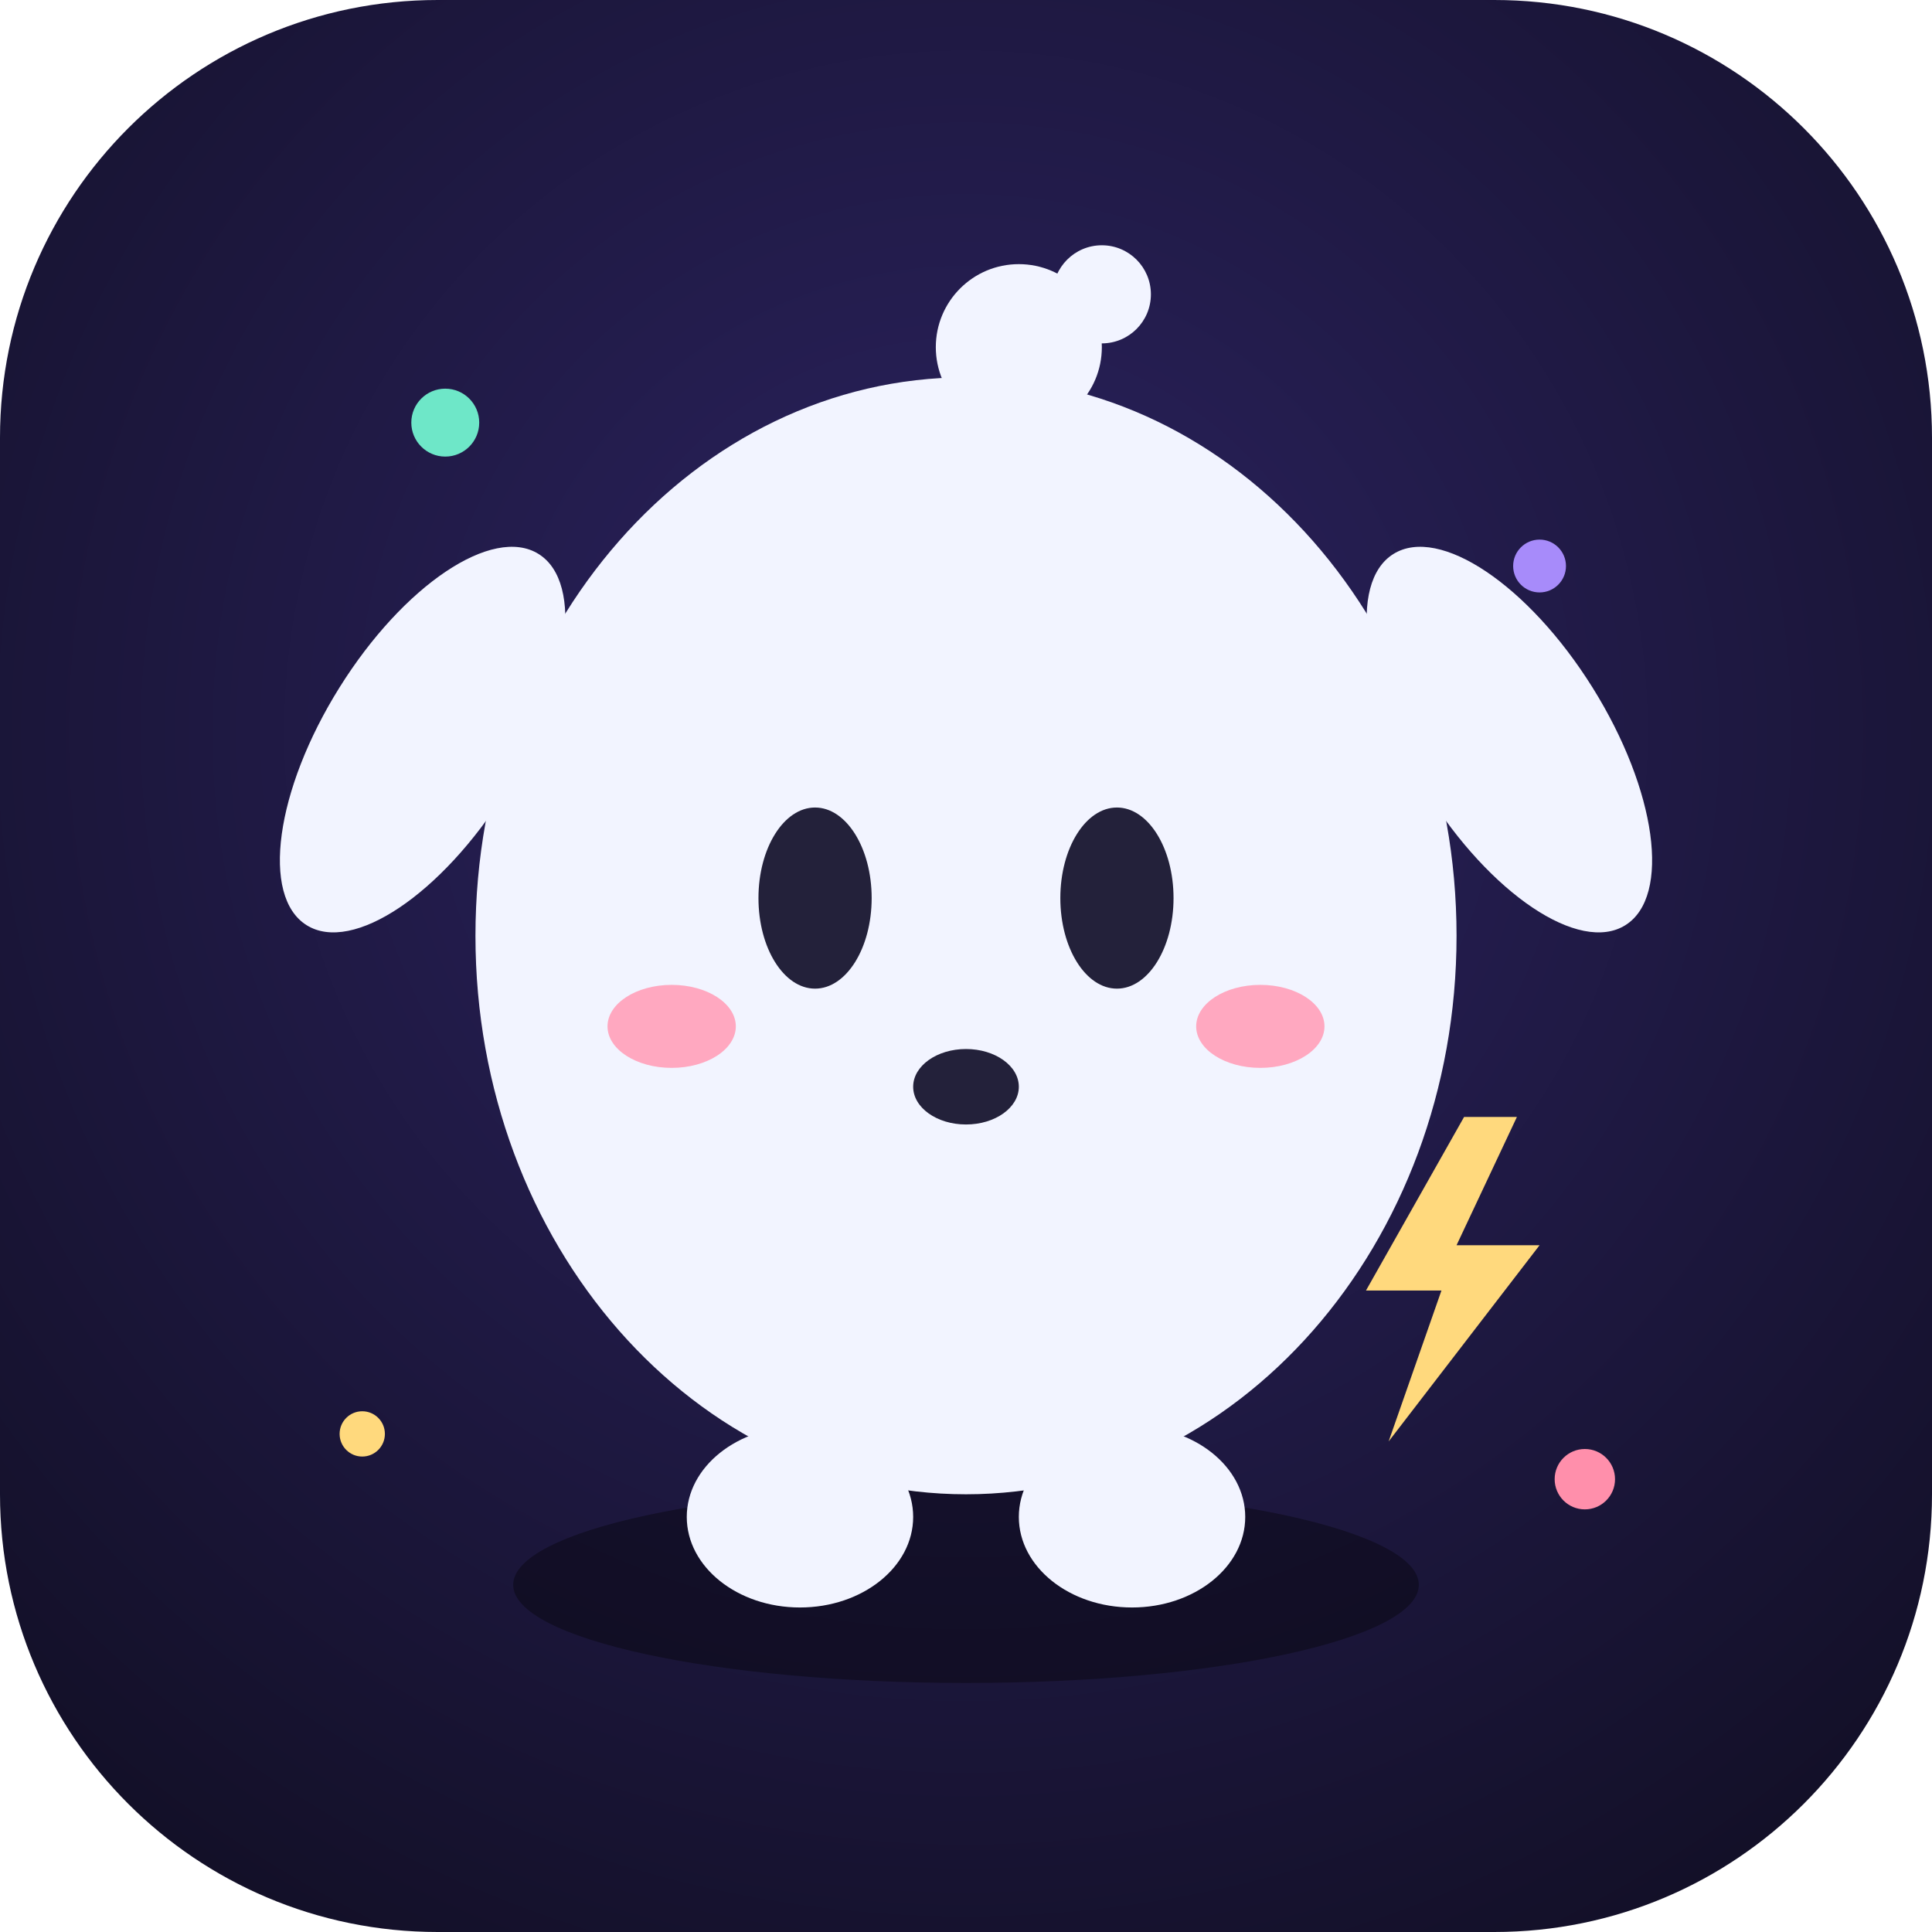
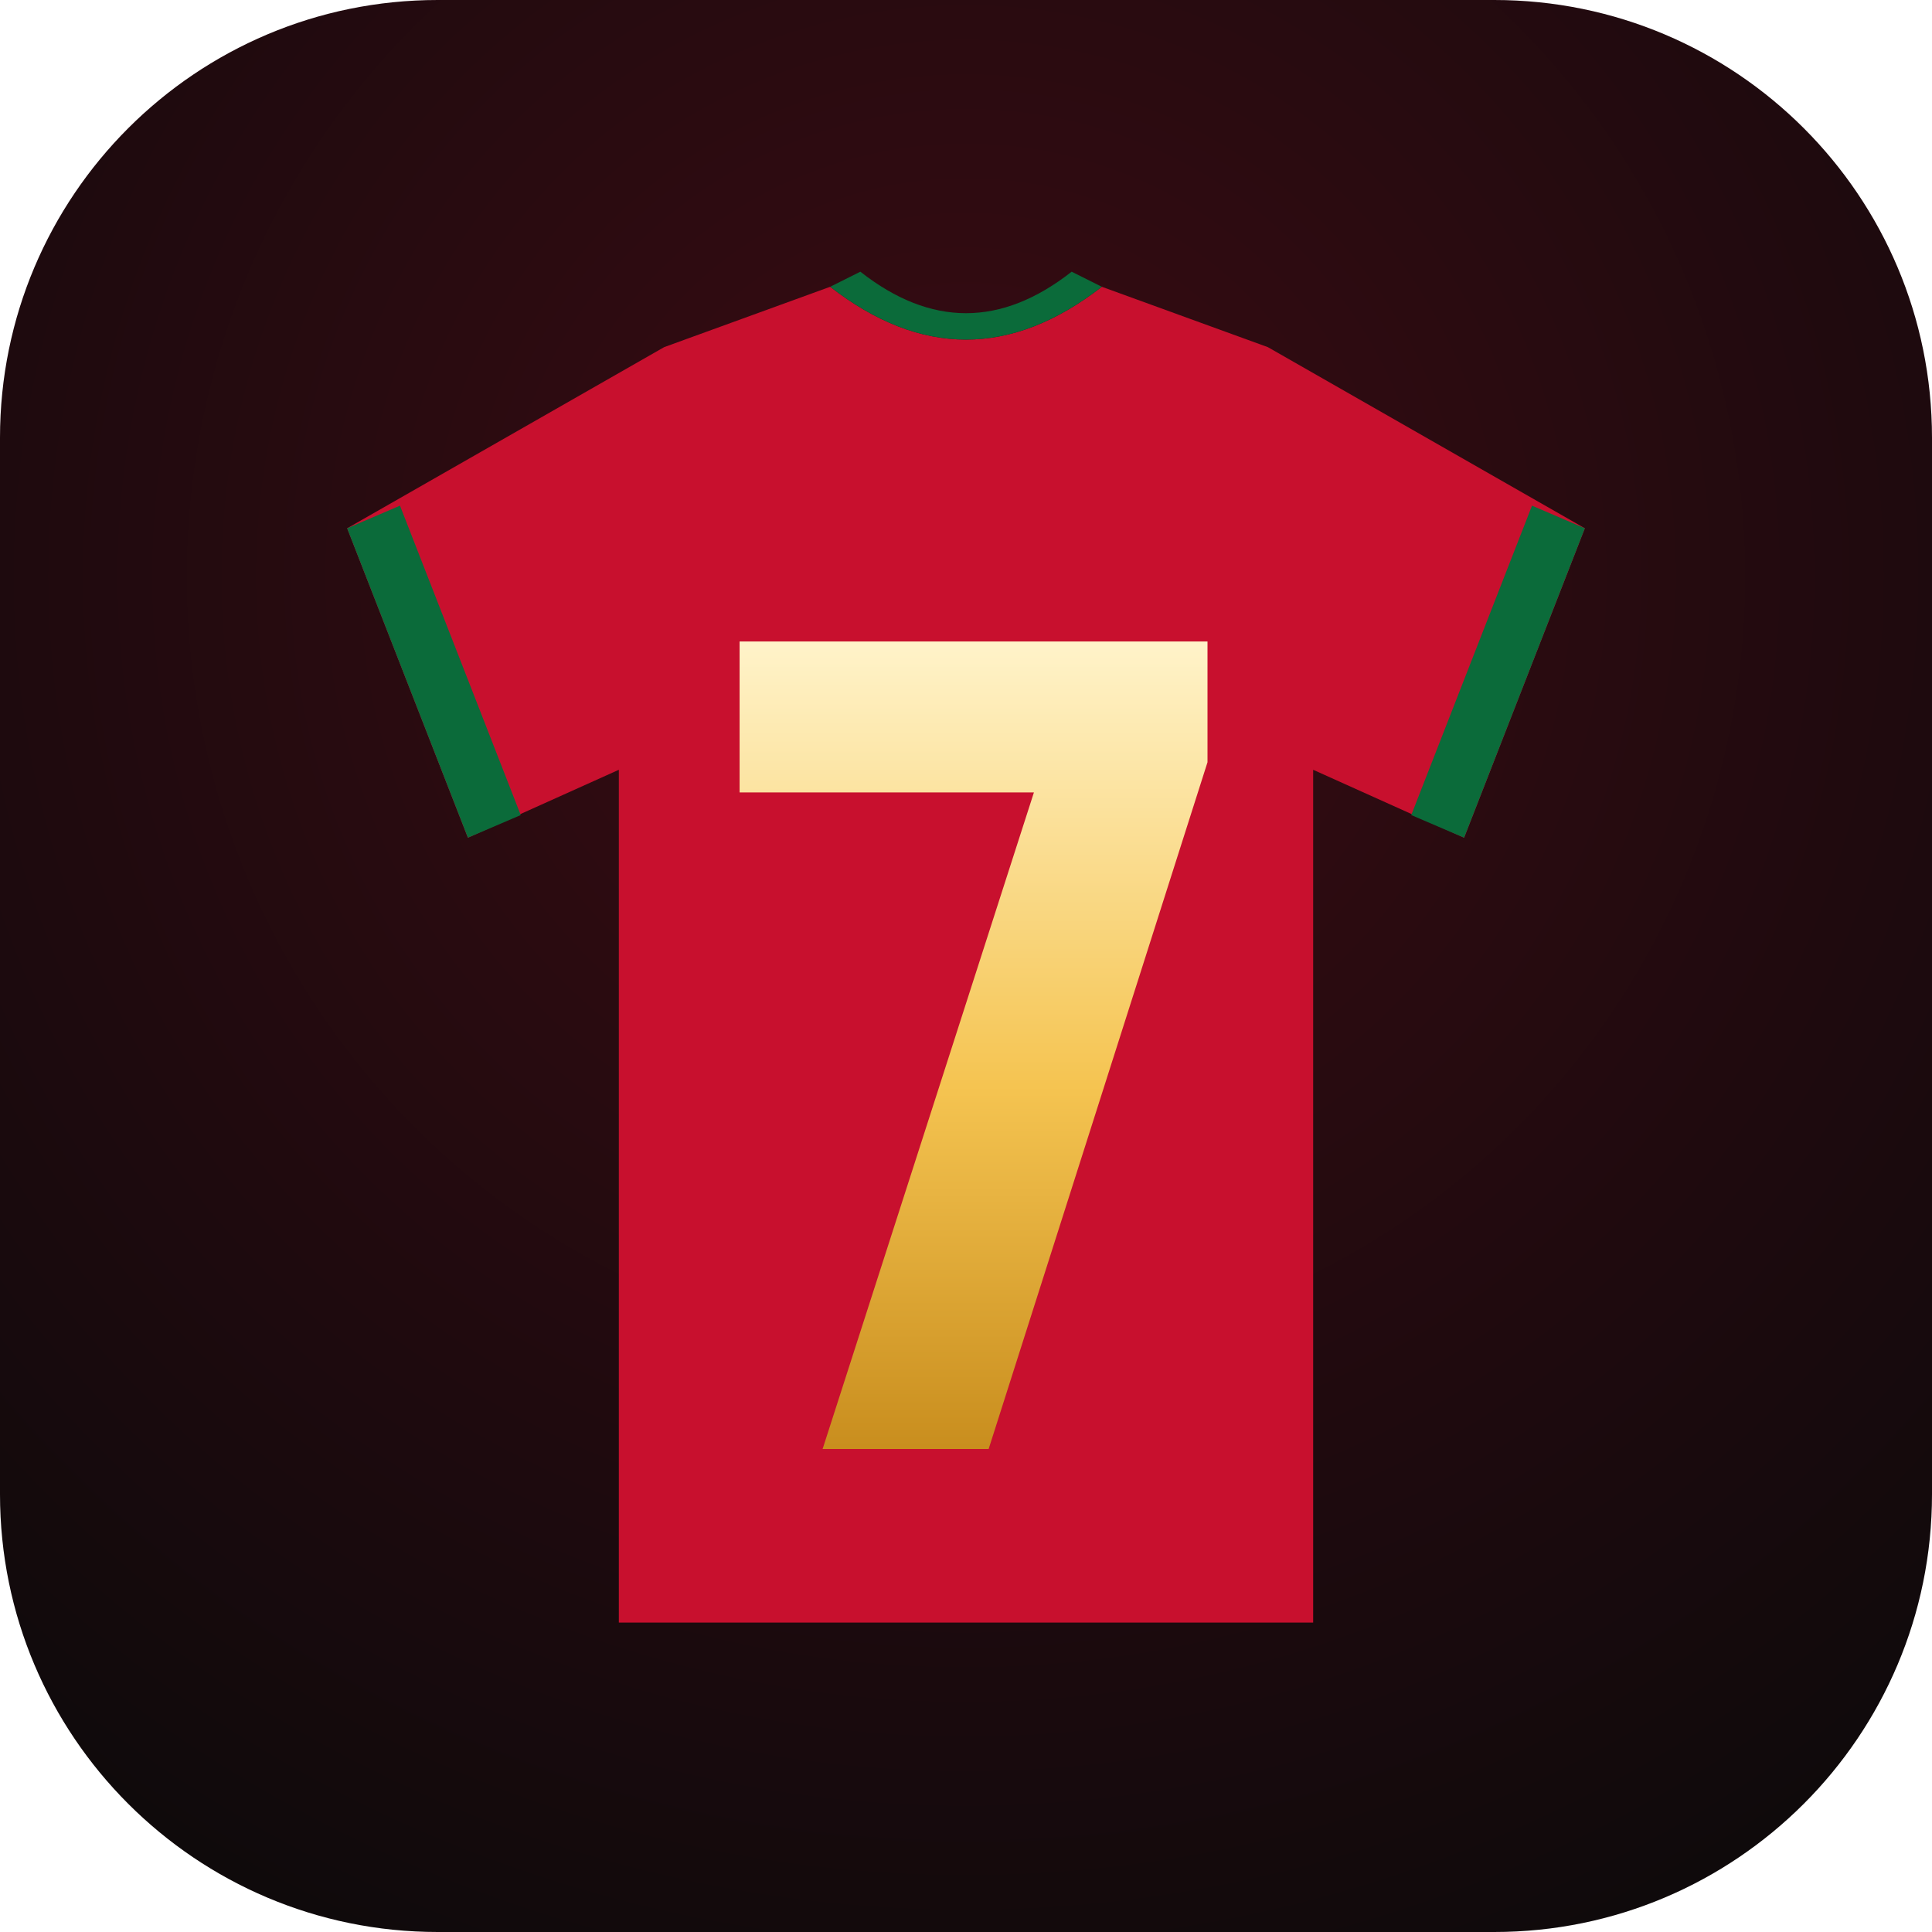
<svg xmlns="http://www.w3.org/2000/svg" viewBox="0 0 512 512">
  <defs>
-     <radialGradient id="glow" cx="50%" cy="38%" r="70%">
-       <stop offset="0%" stop-color="#2c2361" />
-       <stop offset="100%" stop-color="#131028" />
+     <radialGradient id="bg" cx="50%" cy="30%" r="80%">
+       <stop offset="0%" stop-color="#3a0b13" />
+       <stop offset="100%" stop-color="#0d0a0b" />
    </radialGradient>
+     <linearGradient id="gold" x1="0" y1="0" x2="0" y2="1">
+       <stop offset="0%" stop-color="#FFF3C9" />
+       <stop offset="55%" stop-color="#F5C451" />
+       <stop offset="100%" stop-color="#C98E1E" />
+     </linearGradient>
  </defs>
-   <rect width="512" height="512" rx="116" fill="url(#glow)" />
-   <circle cx="118" cy="112" r="9" fill="#6EE7C8" />
-   <circle cx="408" cy="150" r="7" fill="#A78BFA" />
-   <circle cx="96" cy="380" r="6" fill="#FFD97D" />
-   <circle cx="420" cy="392" r="8" fill="#FF8FAB" />
-   <ellipse cx="256" cy="420" rx="120" ry="26" fill="#000" opacity="0.35" />
-   <g>
-     <ellipse cx="256" cy="248" rx="130" ry="148" fill="#F2F4FF" />
-     <circle cx="270" cy="92" r="22" fill="#F2F4FF" />
-     <circle cx="292" cy="78" r="13" fill="#F2F4FF" />
-     <ellipse cx="112" cy="196" rx="26" ry="58" fill="#F2F4FF" transform="rotate(32 112 196)" />
-     <ellipse cx="400" cy="196" rx="26" ry="58" fill="#F2F4FF" transform="rotate(-32 400 196)" />
-     <ellipse cx="212" cy="402" rx="30" ry="24" fill="#F2F4FF" />
-     <ellipse cx="300" cy="402" rx="30" ry="24" fill="#F2F4FF" />
-     <ellipse cx="216" cy="238" rx="15" ry="24" fill="#23213A" />
-     <ellipse cx="296" cy="238" rx="15" ry="24" fill="#23213A" />
-     <ellipse cx="256" cy="288" rx="14" ry="10" fill="#23213A" />
-     <ellipse cx="178" cy="272" rx="17" ry="11" fill="#FFA8C0" />
-     <ellipse cx="334" cy="272" rx="17" ry="11" fill="#FFA8C0" />
-   </g>
-   <path d="M388 296 362 342h20l-14 40 40-52h-22l16-34Z" fill="#FFD97D" />
+   <rect width="512" height="512" rx="116" fill="url(#bg)" />
+   <path d="M176 92 L220 76 Q256 104 292 76 L336 92 L420 140 L388 222 L348 204 L348 430 L164 430 L164 204 L124 222 L92 140 Z" fill="#C8102E" />
+   <path d="M220 76 Q256 104 292 76 L284 72 Q256 94 228 72 Z" fill="#0B6B3A" />
+   <path d="M92 140 L124 222 L138 216 L106 134 Z M420 140 L388 222 L374 216 L406 134 Z" fill="#0B6B3A" />
+   <path d="M196 170 H320 V202 L262 384 H218 L274 210 H196 Z" fill="url(#gold)" />
</svg>
